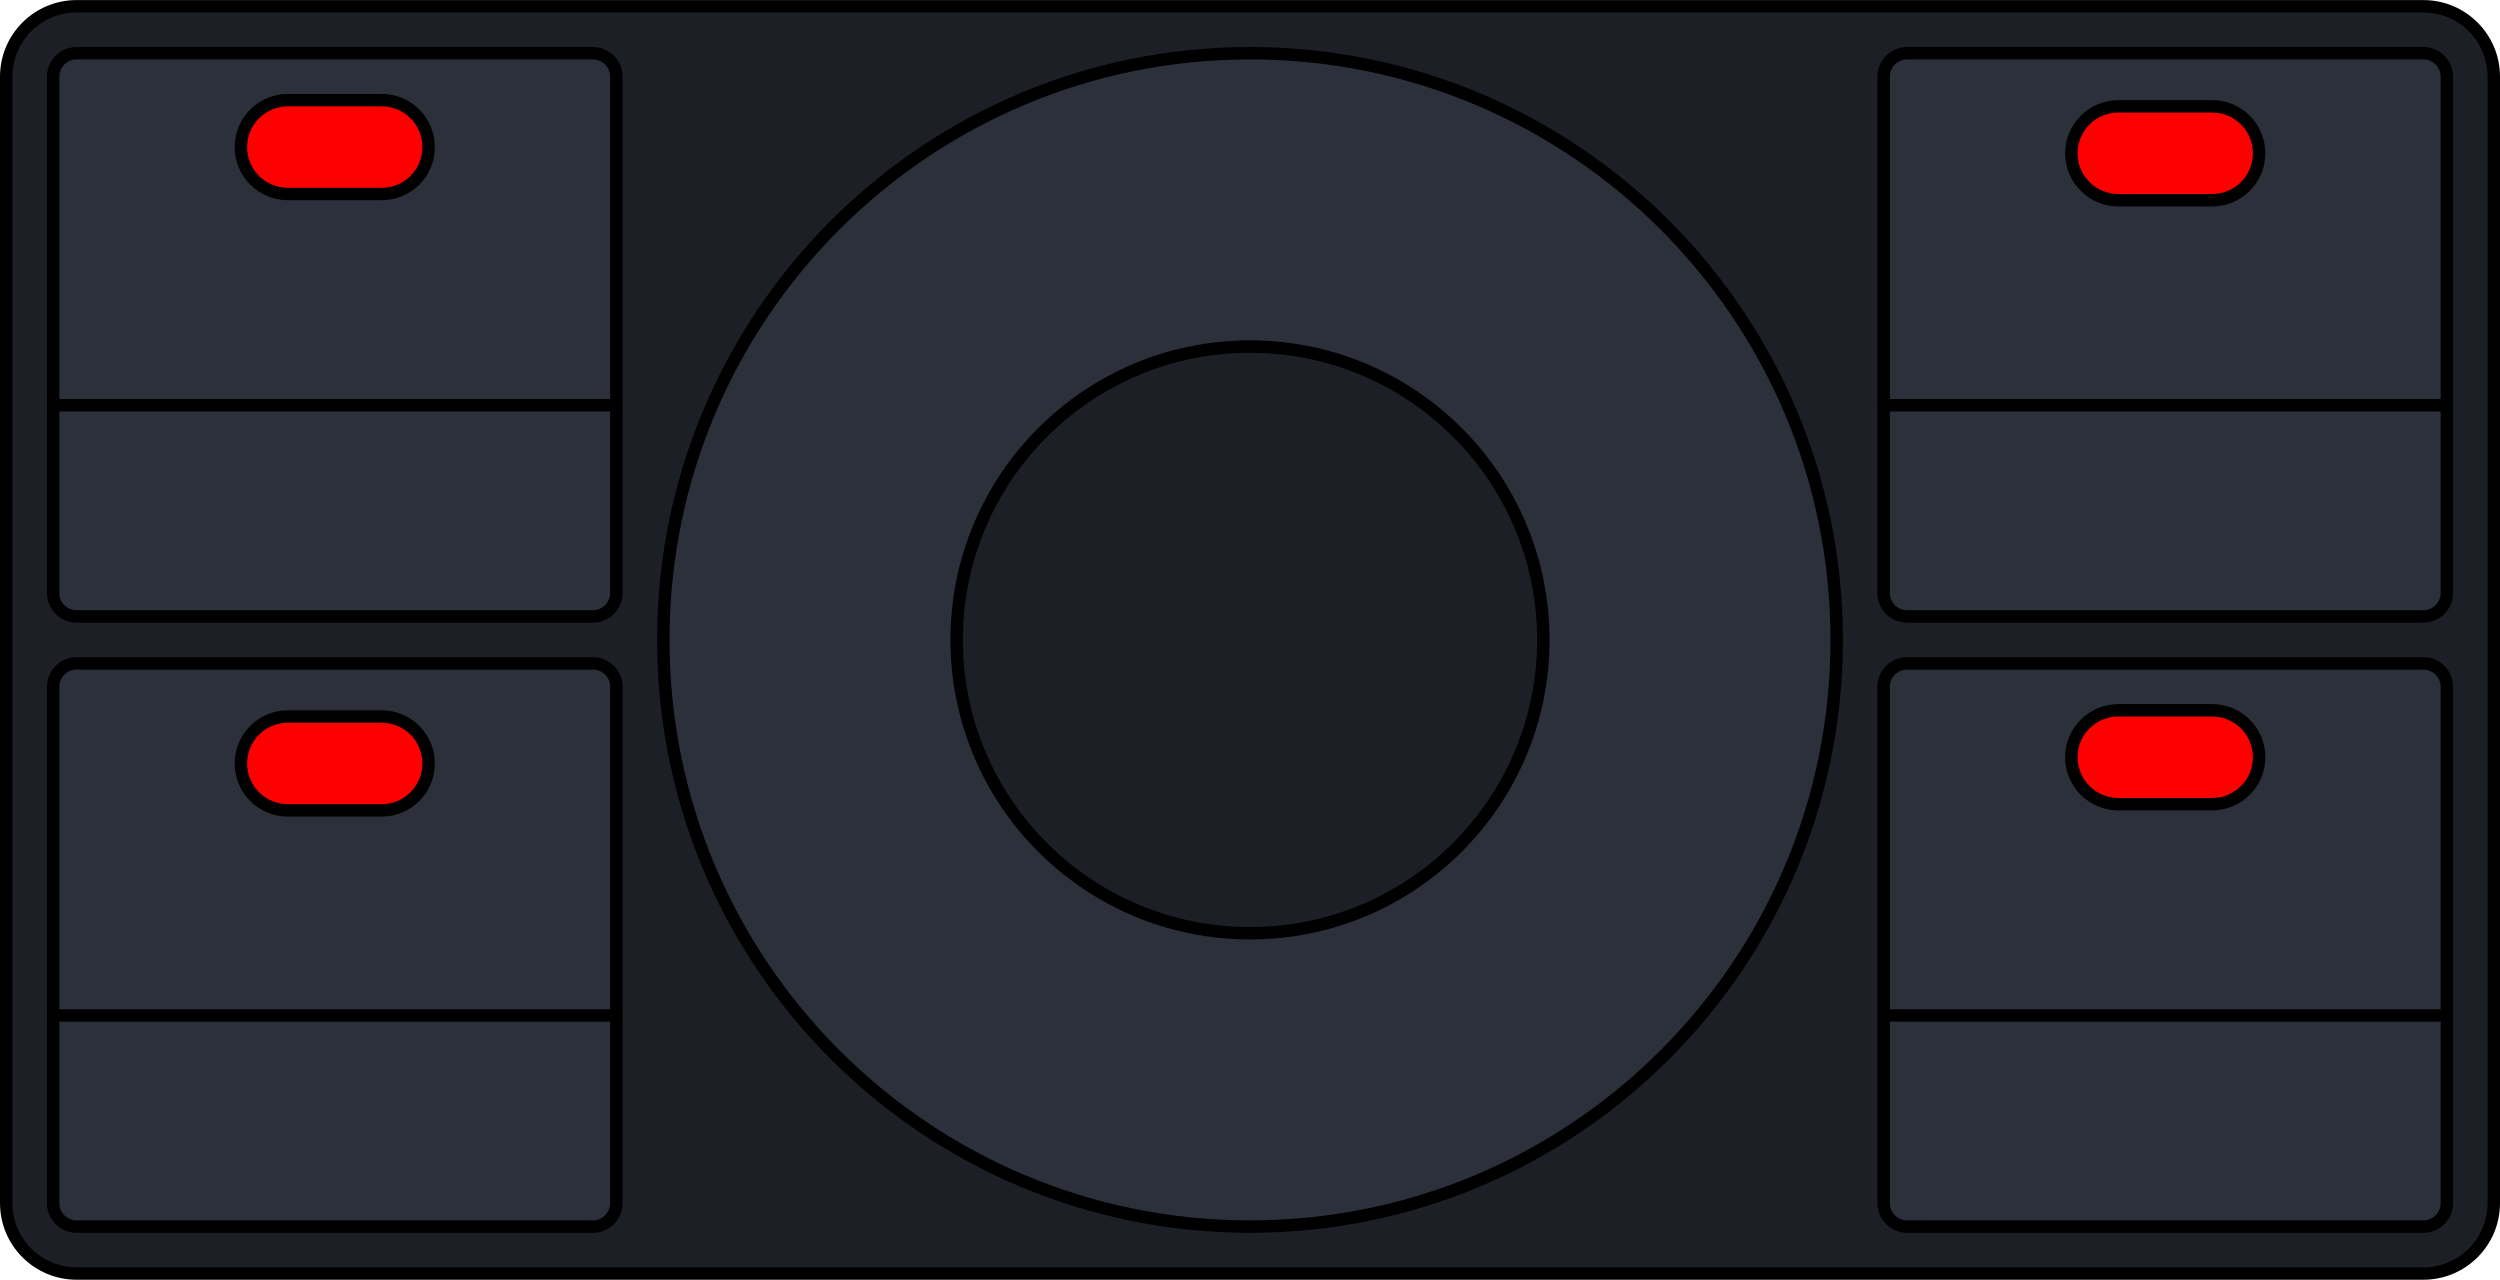
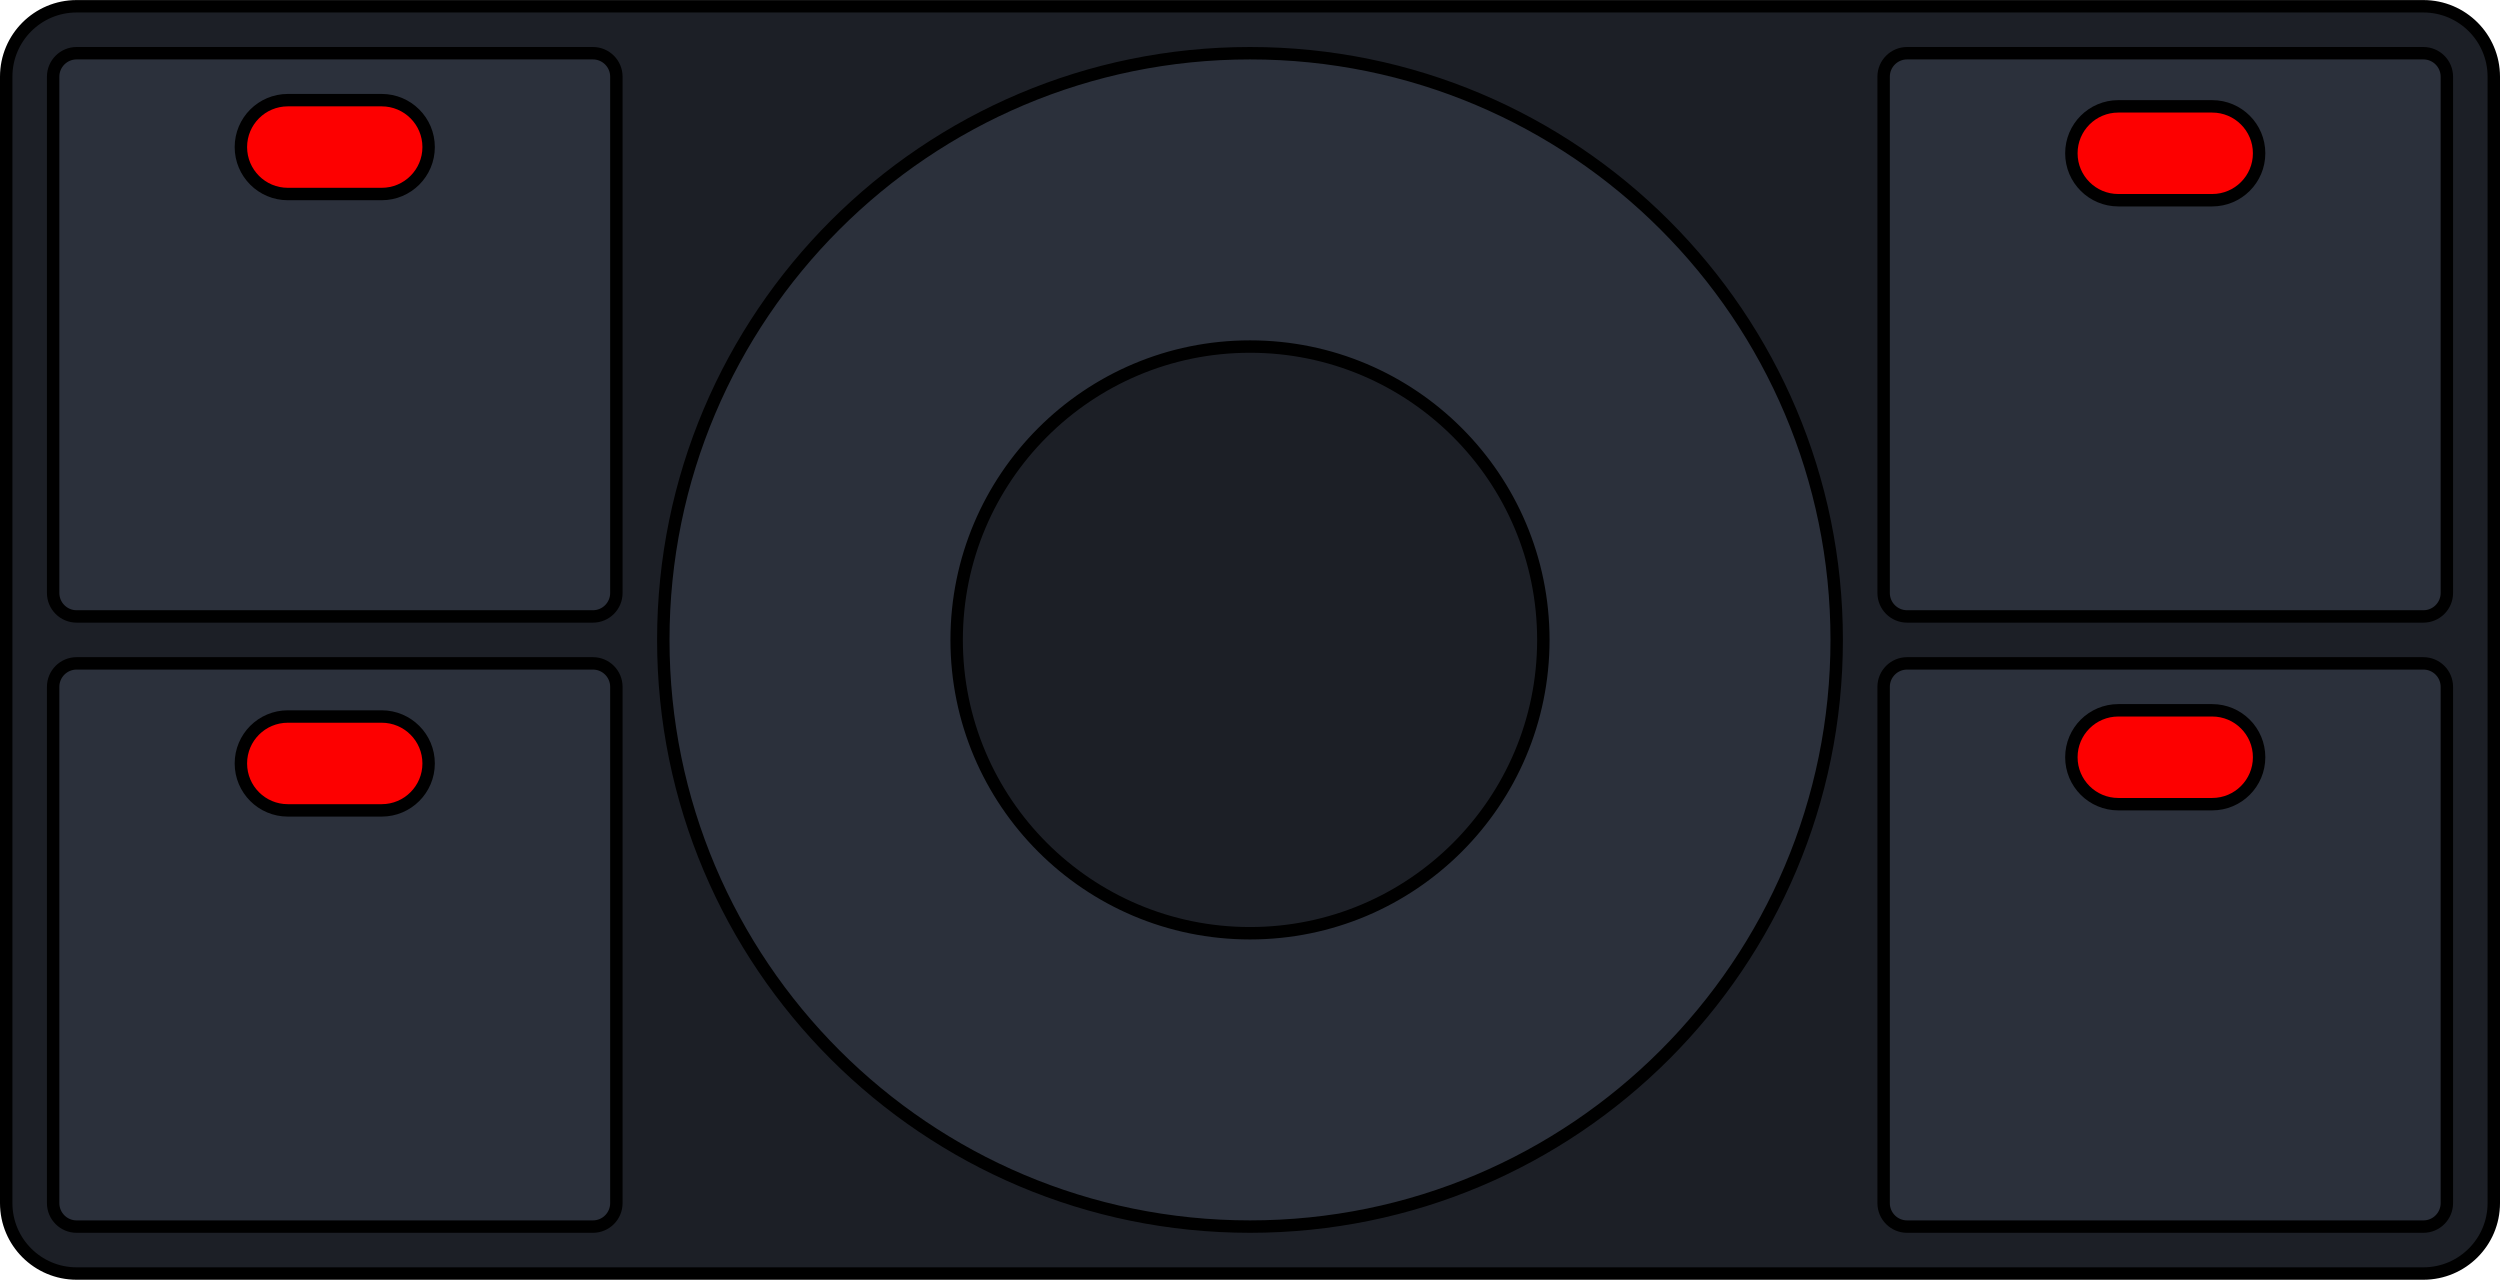
<svg xmlns="http://www.w3.org/2000/svg" width="4.194in" height="2.147in" viewBox="0 0 402.63 206.094" fill="none" version="1.1" id="svg5">
  <defs id="defs5" />
  <rect style="fill:#1c1f26;fill-opacity:1;stroke:#000000;stroke-width:2;stroke-linecap:round;stroke-dasharray:none;stroke-opacity:1" id="rect4" width="400.63" height="204.094" x="1" y="1" rx="11.339" ry="11.339" />
-   <path id="ring" style="fill:#2b303b;fill-opacity:1;stroke:#000000;stroke-width:2;stroke-linecap:round;stroke-dasharray:none;stroke-opacity:1" d="m 201.314,8.559 a 94.488,94.488 0 0 0 -94.488,94.488 94.488,94.488 0 0 0 94.488,94.488 94.488,94.488 0 0 0 94.489,-94.488 94.488,94.488 0 0 0 -94.489,-94.488 z m 0,47.245 a 47.244,47.244 0 0 1 47.245,47.243 47.244,47.244 0 0 1 -47.245,47.243 47.244,47.244 0 0 1 -47.244,-47.243 47.244,47.244 0 0 1 47.244,-47.243 z" />
-   <rect style="fill:#2b303b;fill-opacity:1;stroke:#000000;stroke-width:2;stroke-linecap:round;stroke-dasharray:none;stroke-opacity:1" id="pin02" width="90.709" height="90.709" x="8.559" y="8.559" rx="3.78" ry="3.78" />
-   <rect style="fill:#2b303b;fill-opacity:1;stroke:#000000;stroke-width:2;stroke-linecap:round;stroke-dasharray:none;stroke-opacity:1" id="pin01" width="90.709" height="90.709" x="8.559" y="106.827" rx="3.78" ry="3.78" />
-   <rect style="fill:#2b303b;fill-opacity:1;stroke:#000000;stroke-width:2;stroke-linecap:round;stroke-dasharray:none;stroke-opacity:1" id="pin07" width="90.709" height="90.709" x="303.362" y="8.559" rx="3.78" ry="3.78" />
-   <rect style="fill:#2b303b;fill-opacity:1;stroke:#000000;stroke-width:2;stroke-linecap:round;stroke-dasharray:none;stroke-opacity:1" id="pin00" width="90.709" height="90.709" x="303.362" y="106.827" rx="3.78" ry="3.78" />
-   <rect style="display:none;fill:#000000;fill-opacity:1;stroke-linecap:round" id="rect3" width="7.559" height="188.976" x="13.472" y="-79.504" />
-   <rect style="display:none;fill:#000000;fill-opacity:1;stroke-linecap:round" id="rect3-6" width="7.559" height="188.976" x="210.008" y="-75.724" />
-   <rect style="display:none;fill:#fe0000;fill-opacity:1;stroke-linecap:round" id="rect5" width="7.559" height="7.559" x="-53.874" y="92.812" />
-   <rect style="display:none;fill:#fe0000;fill-opacity:1;stroke-linecap:round" id="rect5-0" width="7.559" height="7.559" x="-53.874" y="71.939" />
-   <path style="display:none;fill:none;fill-opacity:1;stroke:#ff0101;stroke-width:1;stroke-linecap:round;stroke-dasharray:none;stroke-opacity:1" d="M 53.913,8.559 V 99.268" id="path6" />
-   <path style="display:none;fill:none;fill-opacity:1;stroke:#ff0101;stroke-width:1;stroke-linecap:round;stroke-dasharray:none;stroke-opacity:1" d="m 53.913,106.827 v 90.709" id="path7" />
-   <path style="display:none;fill:none;fill-opacity:1;stroke:#ff0101;stroke-width:1;stroke-linecap:round;stroke-dasharray:none;stroke-opacity:1" d="M 348.717,8.559 V 99.268" id="path8" />
-   <path style="display:none;fill:none;fill-opacity:1;stroke:#ff0101;stroke-width:1;stroke-linecap:round;stroke-dasharray:none;stroke-opacity:1" d="M 348.717,106.827 V 197.535" id="path9" />
-   <circle style="display:none;fill:none;fill-opacity:1;stroke:#ff0101;stroke-width:1;stroke-linecap:round;stroke-dasharray:none;stroke-opacity:1" id="path10" cx="53.913" cy="53.913" r="5.669" />
-   <circle style="display:none;fill:none;fill-opacity:1;stroke:#ff0101;stroke-width:1;stroke-linecap:round;stroke-dasharray:none;stroke-opacity:1" id="path10-8" cx="53.913" cy="152.181" r="5.669" />
-   <circle style="display:none;fill:none;fill-opacity:1;stroke:#ff0101;stroke-width:1;stroke-linecap:round;stroke-dasharray:none;stroke-opacity:1" id="path10-8-1" cx="348.717" cy="152.181" r="5.669" />
-   <circle style="display:none;fill:none;fill-opacity:1;stroke:#ff0101;stroke-width:1;stroke-linecap:round;stroke-dasharray:none;stroke-opacity:1" id="path10-8-2" cx="348.717" cy="53.913" r="5.669" />
-   <circle style="display:none;fill:none;fill-opacity:1;stroke:#ff0101;stroke-width:1;stroke-linecap:round;stroke-dasharray:none;stroke-opacity:1" id="path11" cx="201.315" cy="103.047" r="5.669" />
-   <rect style="display:none;fill:#fd0000;fill-opacity:1;stroke:none;stroke-width:2;stroke-linecap:round;stroke-dasharray:none;stroke-opacity:1" id="rect1" width="7.559" height="7.559" x="50.134" y="8.559" />
-   <rect style="display:none;fill:#fd0000;fill-opacity:1;stroke:none;stroke-width:2;stroke-linecap:round;stroke-dasharray:none;stroke-opacity:1" id="rect1-6" width="7.559" height="7.559" x="50.134" y="106.827" />
-   <rect style="display:none;fill:#fd0000;fill-opacity:1;stroke:none;stroke-width:2;stroke-linecap:round;stroke-dasharray:none;stroke-opacity:1" id="rect1-5" width="7.559" height="7.559" x="344.937" y="8.559" />
-   <rect style="display:none;fill:#fd0000;fill-opacity:1;stroke:none;stroke-width:2;stroke-linecap:round;stroke-dasharray:none;stroke-opacity:1" id="rect1-56" width="7.559" height="7.559" x="344.937" y="106.827" />
-   <rect style="fill:#fd0000;fill-opacity:1;stroke:#000000;stroke-width:2;stroke-linecap:round;stroke-dasharray:none;stroke-opacity:1" id="led01" width="30.236" height="15.118" x="38.795" y="16.118" rx="7.559" ry="7.559" />
-   <rect style="fill:#fd0000;fill-opacity:1;stroke:#000000;stroke-width:2;stroke-linecap:round;stroke-dasharray:none;stroke-opacity:1" id="led02" width="30.236" height="15.118" x="38.795" y="115.386" rx="7.559" ry="7.559" />
-   <rect style="fill:#fd0000;fill-opacity:1;stroke:#000000;stroke-width:2;stroke-linecap:round;stroke-dasharray:none;stroke-opacity:1" id="led04" width="30.236" height="15.118" x="333.599" y="17.118" rx="7.559" ry="7.559" />
-   <rect style="fill:#fd0000;fill-opacity:1;stroke:#000000;stroke-width:2;stroke-linecap:round;stroke-dasharray:none;stroke-opacity:1" id="led03" width="30.236" height="15.118" x="333.599" y="114.386" rx="7.559" ry="7.559" />
-   <path style="display:none;fill:#fd0000;fill-opacity:1;stroke:#000000;stroke-width:2;stroke-linecap:round;stroke-dasharray:none;stroke-opacity:1" d="M 53.913,31.236 V 99.268" id="path12" />
-   <path style="display:none;fill:#fd0000;fill-opacity:1;stroke:#000000;stroke-width:2;stroke-linecap:round;stroke-dasharray:none;stroke-opacity:1" d="M 53.913,130.504 V 197.535" id="path13" />
-   <path style="display:none;fill:#fd0000;fill-opacity:1;stroke:#000000;stroke-width:2;stroke-linecap:round;stroke-dasharray:none;stroke-opacity:1" d="M 348.717,32.236 V 99.268" id="path14" />
-   <path style="display:none;fill:#fd0000;fill-opacity:1;stroke:#000000;stroke-width:2;stroke-linecap:round;stroke-dasharray:none;stroke-opacity:1" d="m 348.717,129.504 v 68.031" id="path15" />
-   <path style="fill:#fd0000;fill-opacity:1;stroke:#000000;stroke-width:2;stroke-linecap:round;stroke-dasharray:none;stroke-opacity:1" d="M 8.559,65.252 H 99.268" id="pin02-label" />
-   <path style="fill:#fd0000;fill-opacity:1;stroke:#000000;stroke-width:2;stroke-linecap:round;stroke-dasharray:none;stroke-opacity:1" d="M 8.559,163.52 H 99.268" id="pin01-label" />
-   <path style="fill:#fd0000;fill-opacity:1;stroke:#000000;stroke-width:2;stroke-linecap:round;stroke-dasharray:none;stroke-opacity:1" d="m 303.362,163.52 h 90.709" id="pin00-label" />
-   <path style="fill:#fd0000;fill-opacity:1;stroke:#000000;stroke-width:2;stroke-linecap:round;stroke-dasharray:none;stroke-opacity:1" d="m 303.362,65.252 h 90.709" id="pin07-label" />
+   <g id="g21">
+     <path id="ring" style="fill:#2b303b;fill-opacity:1;stroke:#000000;stroke-width:2;stroke-linecap:round;stroke-dasharray:none;stroke-opacity:1" d="m 201.314,8.559 a 94.488,94.488 0 0 0 -94.488,94.488 94.488,94.488 0 0 0 94.488,94.488 94.488,94.488 0 0 0 94.489,-94.488 94.488,94.488 0 0 0 -94.489,-94.488 z m 0,47.245 a 47.244,47.244 0 0 1 47.245,47.243 47.244,47.244 0 0 1 -47.245,47.243 47.244,47.244 0 0 1 -47.244,-47.243 47.244,47.244 0 0 1 47.244,-47.243 z" />
+     <rect style="fill:#2b303b;fill-opacity:1;stroke:#000000;stroke-width:2;stroke-linecap:round;stroke-dasharray:none;stroke-opacity:1" id="pin02" width="90.709" height="90.709" x="8.559" y="8.559" rx="3.78" ry="3.78" />
+     <rect style="fill:#2b303b;fill-opacity:1;stroke:#000000;stroke-width:2;stroke-linecap:round;stroke-dasharray:none;stroke-opacity:1" id="pin01" width="90.709" height="90.709" x="8.559" y="106.827" rx="3.78" ry="3.78" />
+     <rect style="fill:#2b303b;fill-opacity:1;stroke:#000000;stroke-width:2;stroke-linecap:round;stroke-dasharray:none;stroke-opacity:1" id="pin07" width="90.709" height="90.709" x="303.362" y="8.559" rx="3.78" ry="3.78" />
+     <rect style="fill:#2b303b;fill-opacity:1;stroke:#000000;stroke-width:2;stroke-linecap:round;stroke-dasharray:none;stroke-opacity:1" id="pin00" width="90.709" height="90.709" x="303.362" y="106.827" rx="3.78" ry="3.78" />
+   </g>
+   <g id="g20">
+     <rect style="fill:#fd0000;fill-opacity:1;stroke:#000000;stroke-width:2;stroke-linecap:round;stroke-dasharray:none;stroke-opacity:1" id="led01" width="30.236" height="15.118" x="38.795" y="16.118" rx="7.559" ry="7.559" />
+     <rect style="fill:#fd0000;fill-opacity:1;stroke:#000000;stroke-width:2;stroke-linecap:round;stroke-dasharray:none;stroke-opacity:1" id="led02" width="30.236" height="15.118" x="38.795" y="115.386" rx="7.559" ry="7.559" />
+     <rect style="fill:#fd0000;fill-opacity:1;stroke:#000000;stroke-width:2;stroke-linecap:round;stroke-dasharray:none;stroke-opacity:1" id="led04" width="30.236" height="15.118" x="333.599" y="17.118" rx="7.559" ry="7.559" />
+     <rect style="fill:#fd0000;fill-opacity:1;stroke:#000000;stroke-width:2;stroke-linecap:round;stroke-dasharray:none;stroke-opacity:1" id="led03" width="30.236" height="15.118" x="333.599" y="114.386" rx="7.559" ry="7.559" />
+   </g>
+   <g id="g22" style="display:none">
+     <rect style="display:inline;fill:#fd0000;fill-opacity:1;stroke:none;stroke-width:2;stroke-linecap:round;stroke-dasharray:none;stroke-opacity:1" id="rect1" width="7.559" height="7.559" x="50.134" y="8.559" />
+     <rect style="display:inline;fill:#fd0000;fill-opacity:1;stroke:none;stroke-width:2;stroke-linecap:round;stroke-dasharray:none;stroke-opacity:1" id="rect1-6" width="7.559" height="7.559" x="50.134" y="106.827" />
+     <rect style="display:inline;fill:#fd0000;fill-opacity:1;stroke:none;stroke-width:2;stroke-linecap:round;stroke-dasharray:none;stroke-opacity:1" id="rect1-5" width="7.559" height="7.559" x="344.937" y="8.559" />
+     <rect style="display:inline;fill:#fd0000;fill-opacity:1;stroke:none;stroke-width:2;stroke-linecap:round;stroke-dasharray:none;stroke-opacity:1" id="rect1-56" width="7.559" height="7.559" x="344.937" y="106.827" />
+     <path style="display:inline;fill:#fd0000;fill-opacity:1;stroke:#000000;stroke-width:2;stroke-linecap:round;stroke-dasharray:none;stroke-opacity:1" d="M 53.913,31.236 V 99.268" id="path12" />
+     <path style="display:inline;fill:#fd0000;fill-opacity:1;stroke:#000000;stroke-width:2;stroke-linecap:round;stroke-dasharray:none;stroke-opacity:1" d="M 53.913,130.504 V 197.535" id="path13" />
+     <path style="display:inline;fill:#fd0000;fill-opacity:1;stroke:#000000;stroke-width:2;stroke-linecap:round;stroke-dasharray:none;stroke-opacity:1" d="M 348.717,32.236 V 99.268" id="path14" />
+     <path style="display:inline;fill:#fd0000;fill-opacity:1;stroke:#000000;stroke-width:2;stroke-linecap:round;stroke-dasharray:none;stroke-opacity:1" d="m 348.717,129.504 v 68.031" id="path15" />
+   </g>
+   <g id="g19" style="display:none">
+     <path style="fill:#fd0000;fill-opacity:1;stroke:#000000;stroke-width:2;stroke-linecap:round;stroke-dasharray:none;stroke-opacity:1" d="M 8.559,65.252 H 99.268" id="pin02-label" />
+     <path style="fill:#fd0000;fill-opacity:1;stroke:#000000;stroke-width:2;stroke-linecap:round;stroke-dasharray:none;stroke-opacity:1" d="M 8.559,163.52 H 99.268" id="pin01-label" />
+     <path style="fill:#fd0000;fill-opacity:1;stroke:#000000;stroke-width:2;stroke-linecap:round;stroke-dasharray:none;stroke-opacity:1" d="m 303.362,163.52 h 90.709" id="pin00-label" />
+     <path style="fill:#fd0000;fill-opacity:1;stroke:#000000;stroke-width:2;stroke-linecap:round;stroke-dasharray:none;stroke-opacity:1" d="m 303.362,65.252 h 90.709" id="pin07-label" />
+   </g>
</svg>
